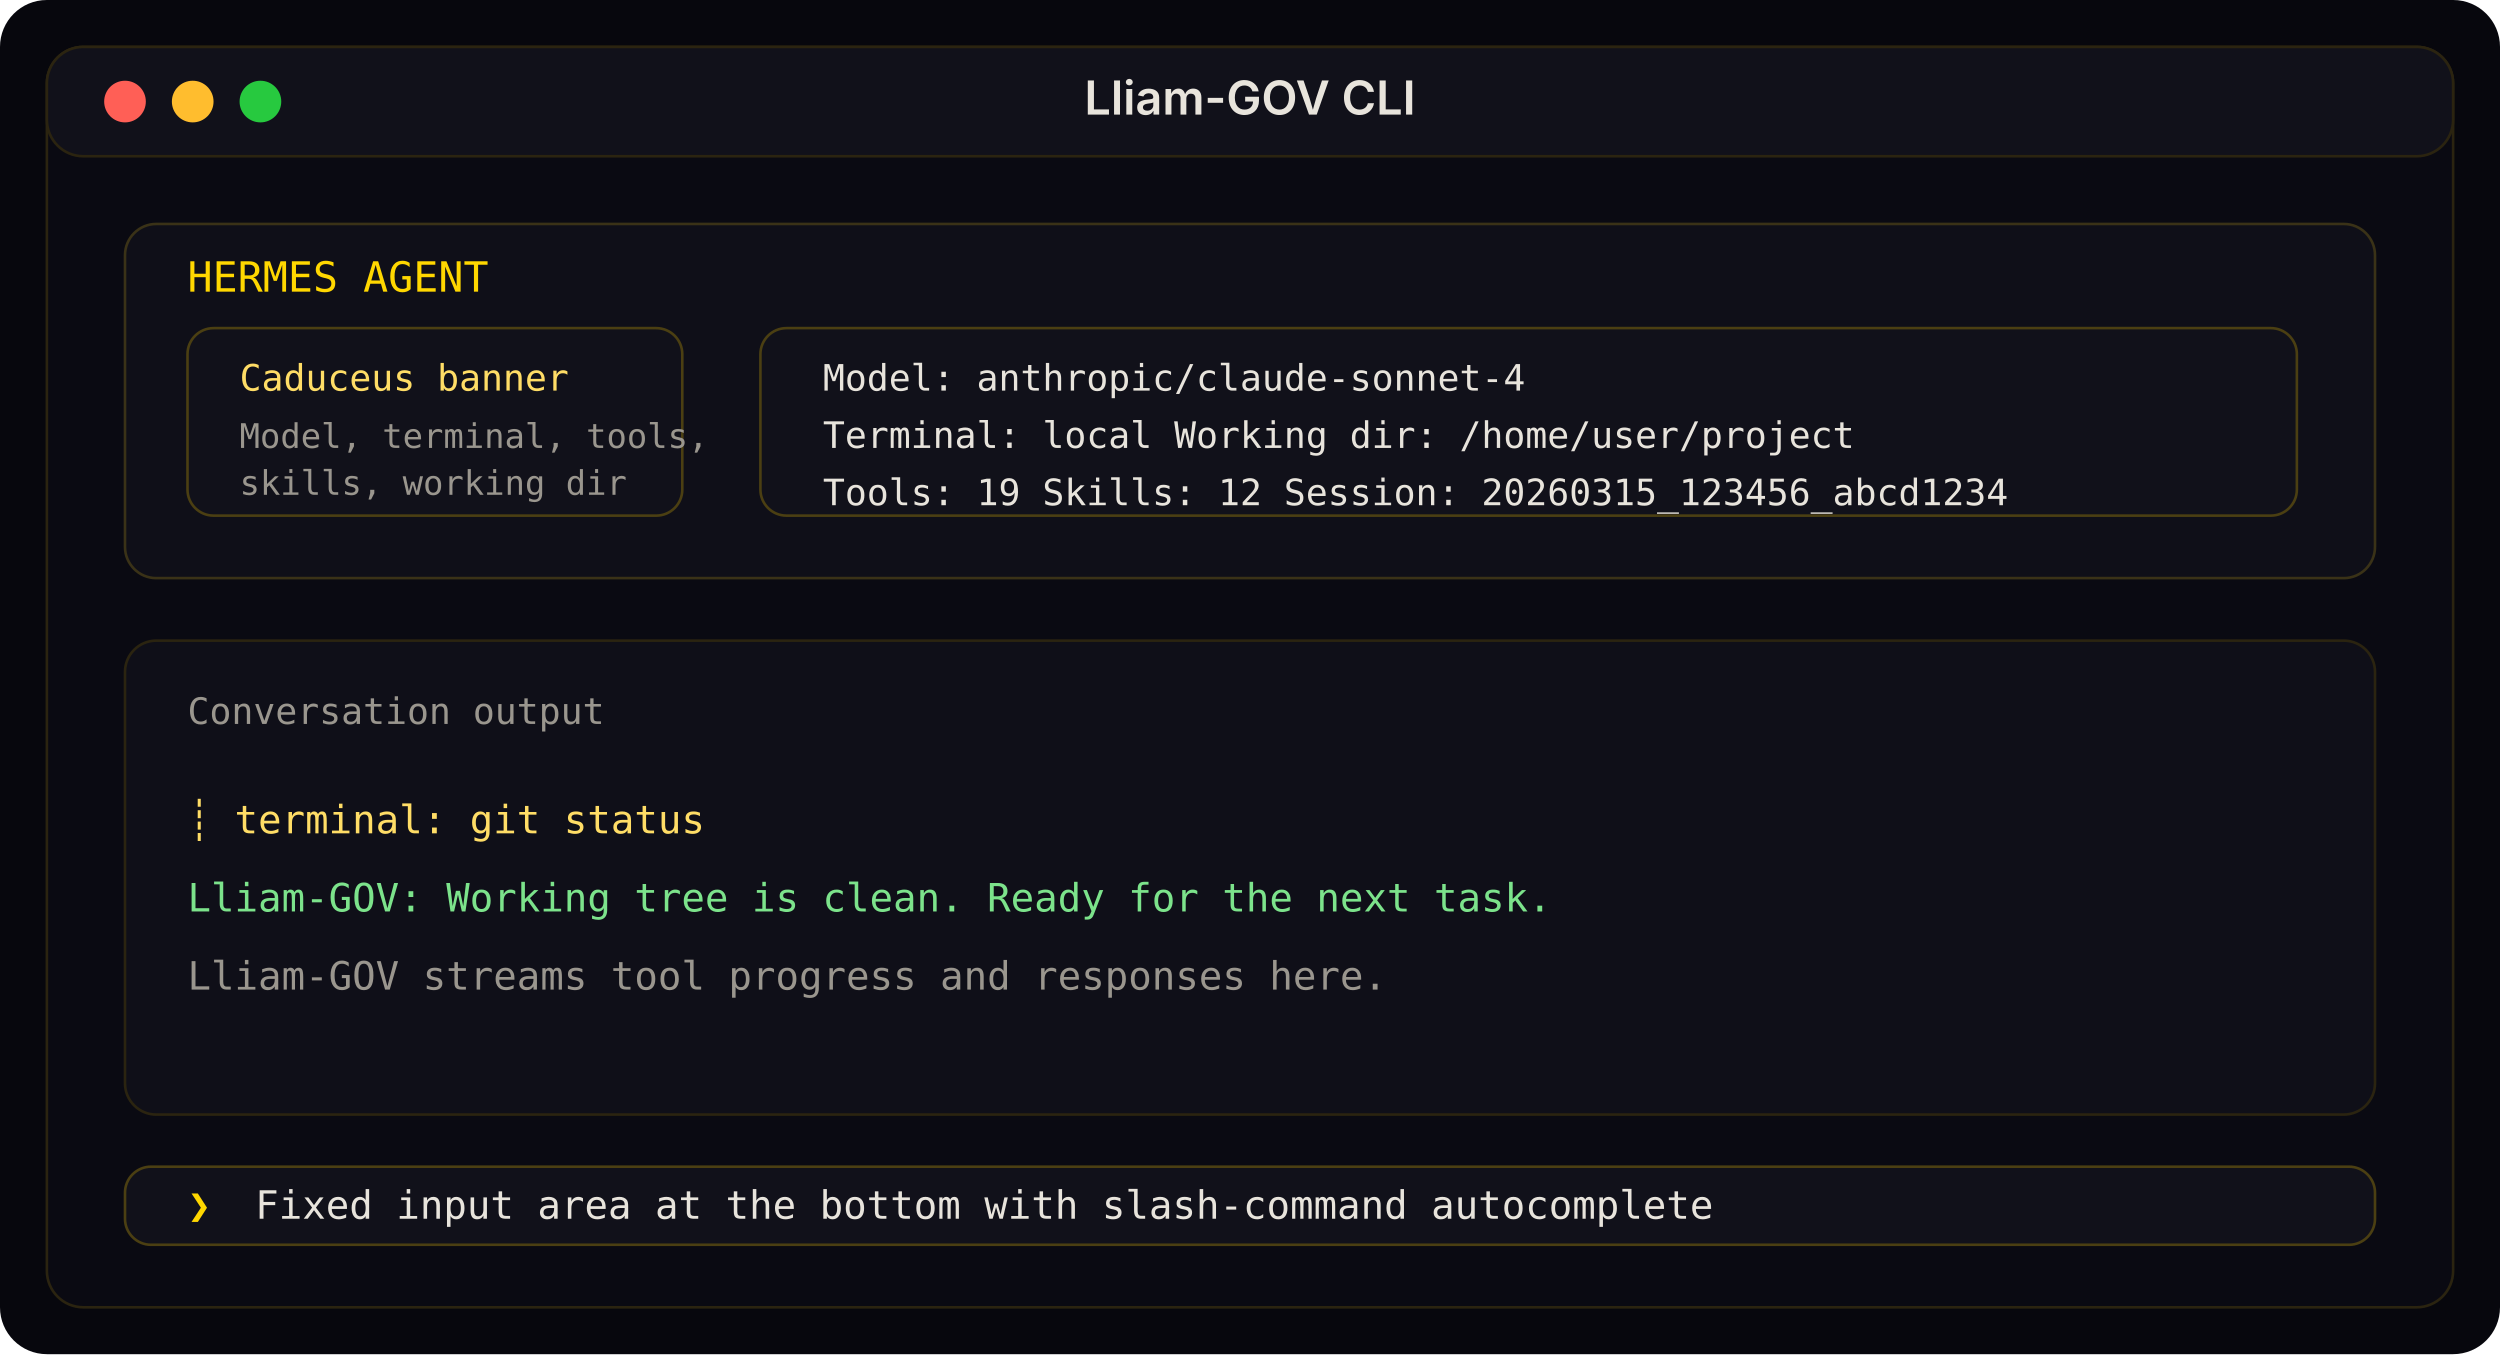
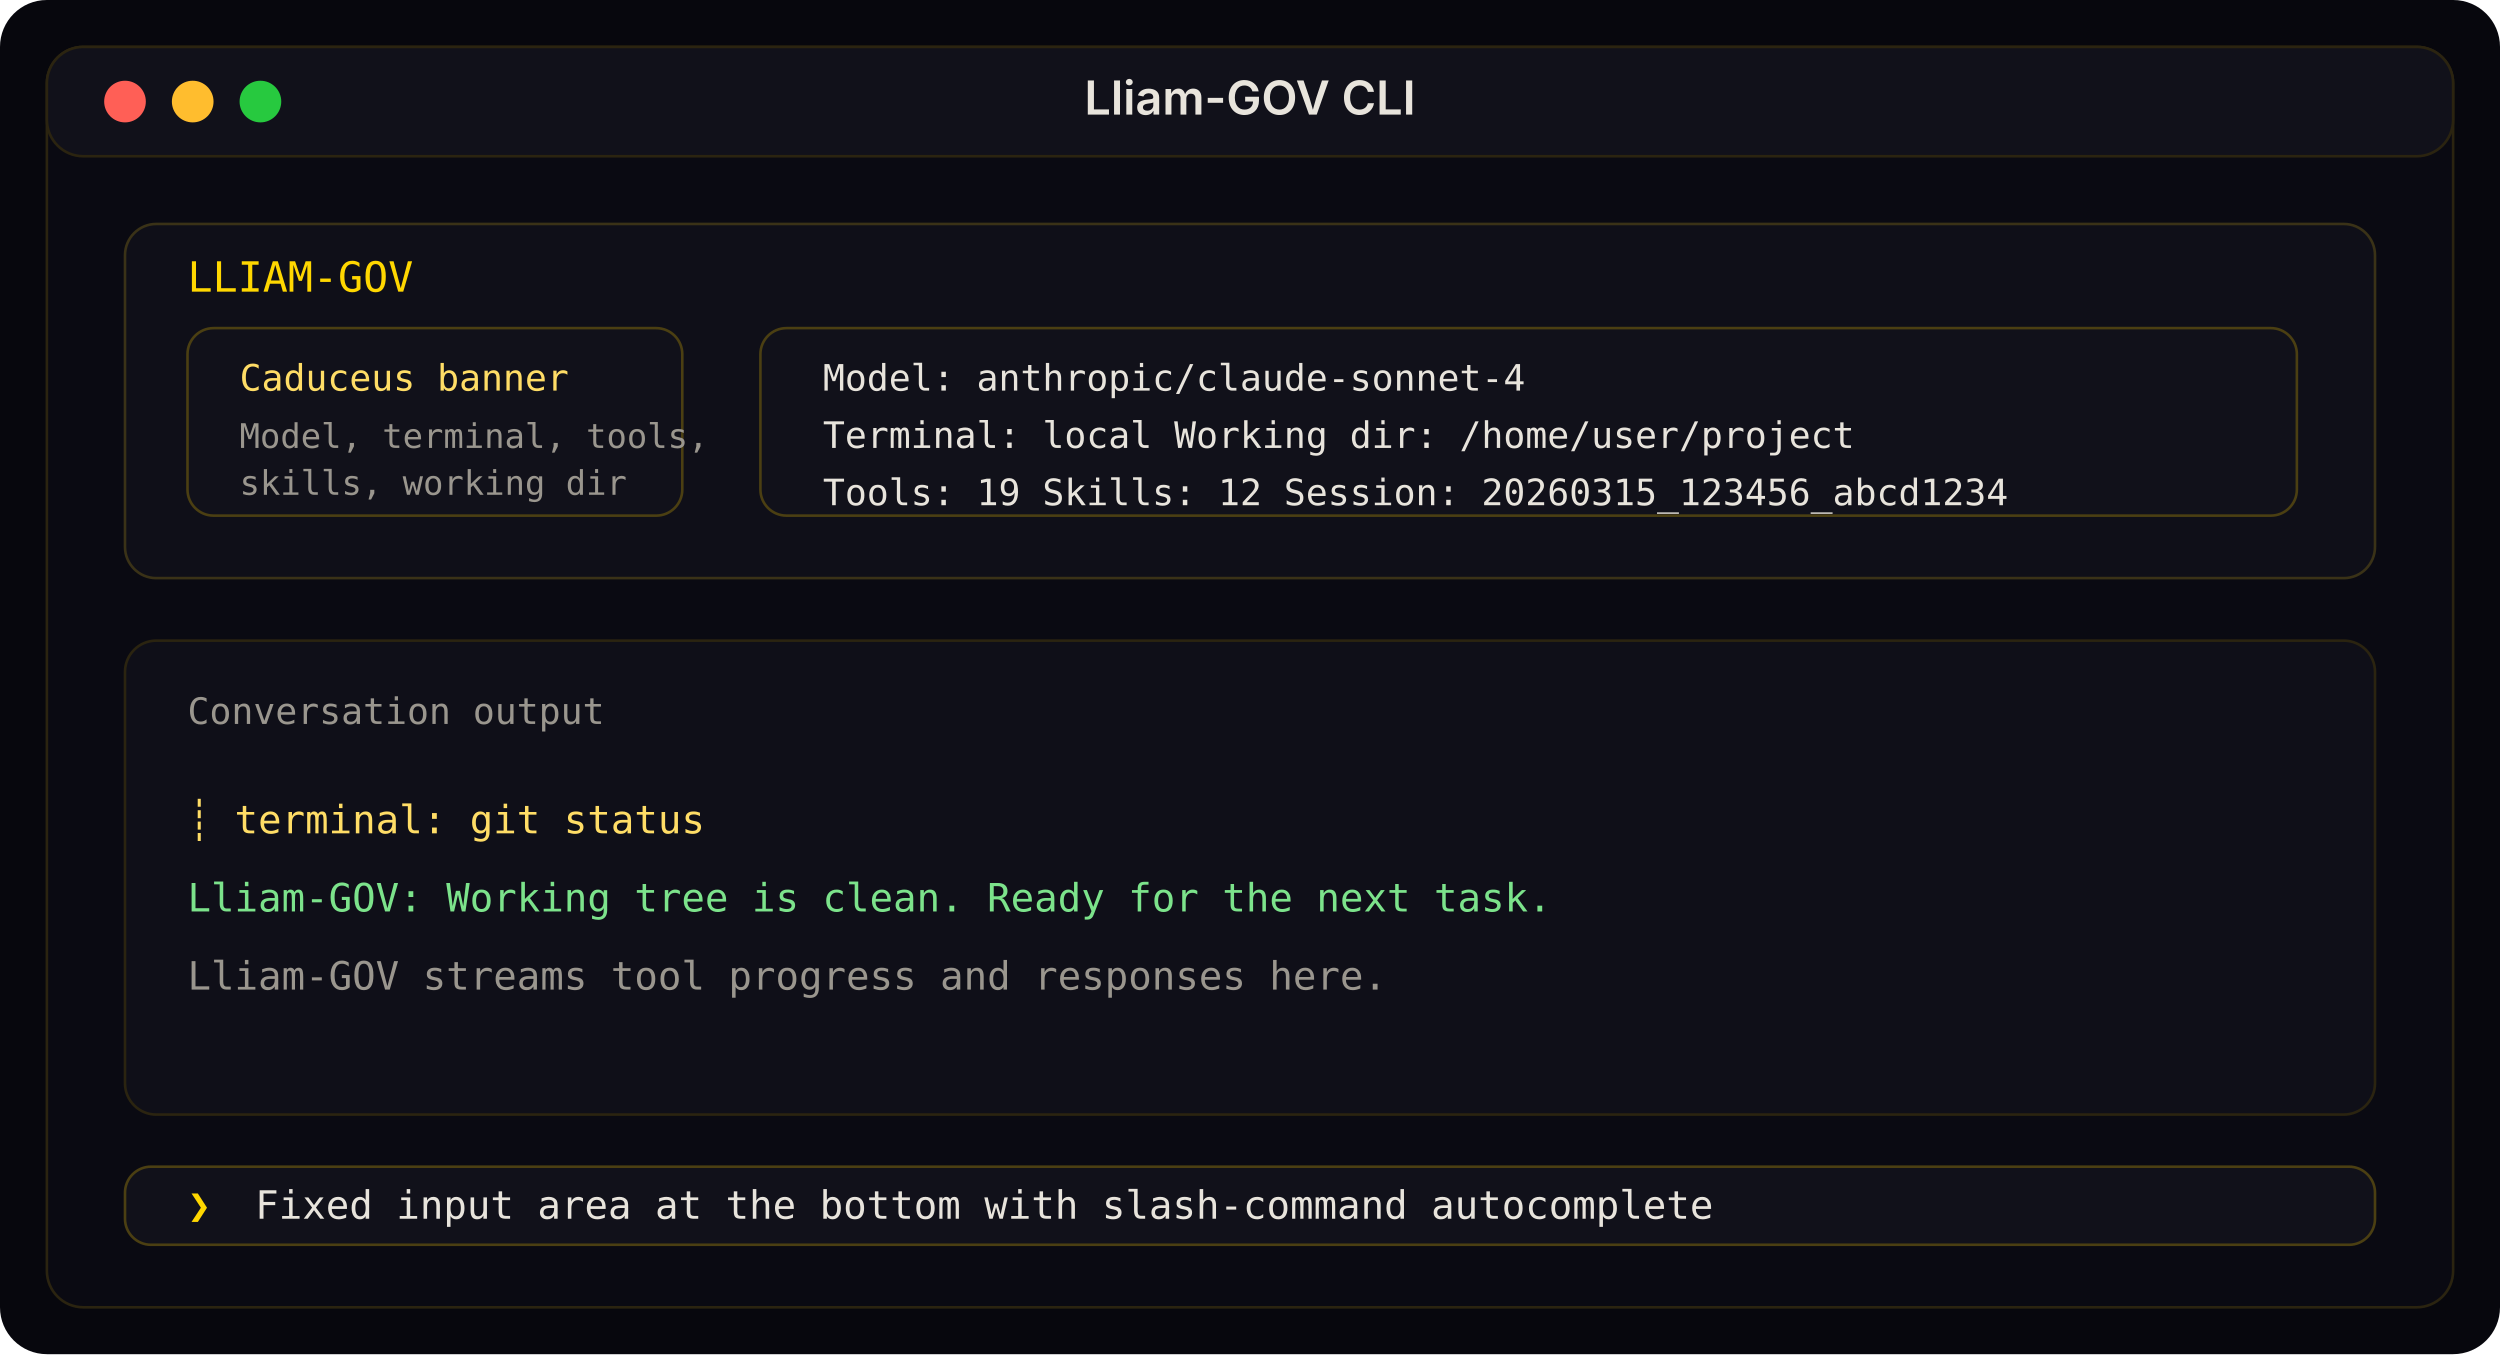
<svg xmlns="http://www.w3.org/2000/svg" width="960" height="520" viewBox="0 0 960 520" role="img" aria-labelledby="title desc">
  <rect width="960" height="520" rx="18" fill="#07070d" />
  <rect x="18" y="18" width="924" height="484" rx="14" fill="#0a0a12" stroke="#2b2410" />
  <rect x="18" y="18" width="924" height="42" rx="14" fill="#11111a" stroke="#2b2410" />
  <circle cx="48" cy="39" r="8" fill="#ff5f56" />
  <circle cx="74" cy="39" r="8" fill="#ffbd2e" />
  <circle cx="100" cy="39" r="8" fill="#27c93f" />
  <text x="480" y="44" text-anchor="middle" fill="#e8e4dc" font-family="Inter, sans-serif" font-size="18" font-weight="600">Lliam-GOV CLI</text>
  <rect x="48" y="86" width="864" height="136" rx="12" fill="#0f0f18" stroke="#3a3217" />
-   <text x="72" y="112" fill="#ffd700" font-family="JetBrains Mono, monospace" font-size="16">HERMES AGENT</text>
+   <text x="72" y="112" fill="#ffd700" font-family="JetBrains Mono, monospace" font-size="16">LLIAM-GOV</text>
  <rect x="72" y="126" width="190" height="72" rx="10" fill="#11111a" stroke="#4b3f12" />
  <text x="92" y="150" fill="#ffdd66" font-family="JetBrains Mono, monospace" font-size="14">Caduceus banner</text>
  <text x="92" y="172" fill="#9a968e" font-family="JetBrains Mono, monospace" font-size="13">Model, terminal, tools,</text>
  <text x="92" y="190" fill="#9a968e" font-family="JetBrains Mono, monospace" font-size="13">skills, working dir</text>
  <rect x="292" y="126" width="590" height="72" rx="10" fill="#11111a" stroke="#4b3f12" />
  <text x="316" y="150" fill="#e8e4dc" font-family="JetBrains Mono, monospace" font-size="14">Model: anthropic/claude-sonnet-4</text>
  <text x="316" y="172" fill="#e8e4dc" font-family="JetBrains Mono, monospace" font-size="14">Terminal: local   Working dir: /home/user/project</text>
  <text x="316" y="194" fill="#e8e4dc" font-family="JetBrains Mono, monospace" font-size="14">Tools: 19   Skills: 12   Session: 20260315_123456_abcd1234</text>
  <rect x="48" y="246" width="864" height="182" rx="12" fill="#0f0f18" stroke="#2b2410" />
  <text x="72" y="278" fill="#9a968e" font-family="JetBrains Mono, monospace" font-size="14">Conversation output</text>
  <text x="72" y="320" fill="#ffdd66" font-family="JetBrains Mono, monospace" font-size="15">┊ terminal: git status</text>
  <text x="72" y="350" fill="#7ce38b" font-family="JetBrains Mono, monospace" font-size="15">Lliam-GOV: Working tree is clean. Ready for the next task.</text>
  <text x="72" y="380" fill="#9a968e" font-family="JetBrains Mono, monospace" font-size="15">Lliam-GOV streams tool progress and responses here.</text>
  <rect x="48" y="448" width="864" height="30" rx="10" fill="#11111a" stroke="#4b3f12" />
  <text x="72" y="468" fill="#ffd700" font-family="JetBrains Mono, monospace" font-size="15">❯</text>
  <text x="98" y="468" fill="#e8e4dc" font-family="JetBrains Mono, monospace" font-size="15">Fixed input area at the bottom with slash-command autocomplete</text>
</svg>
